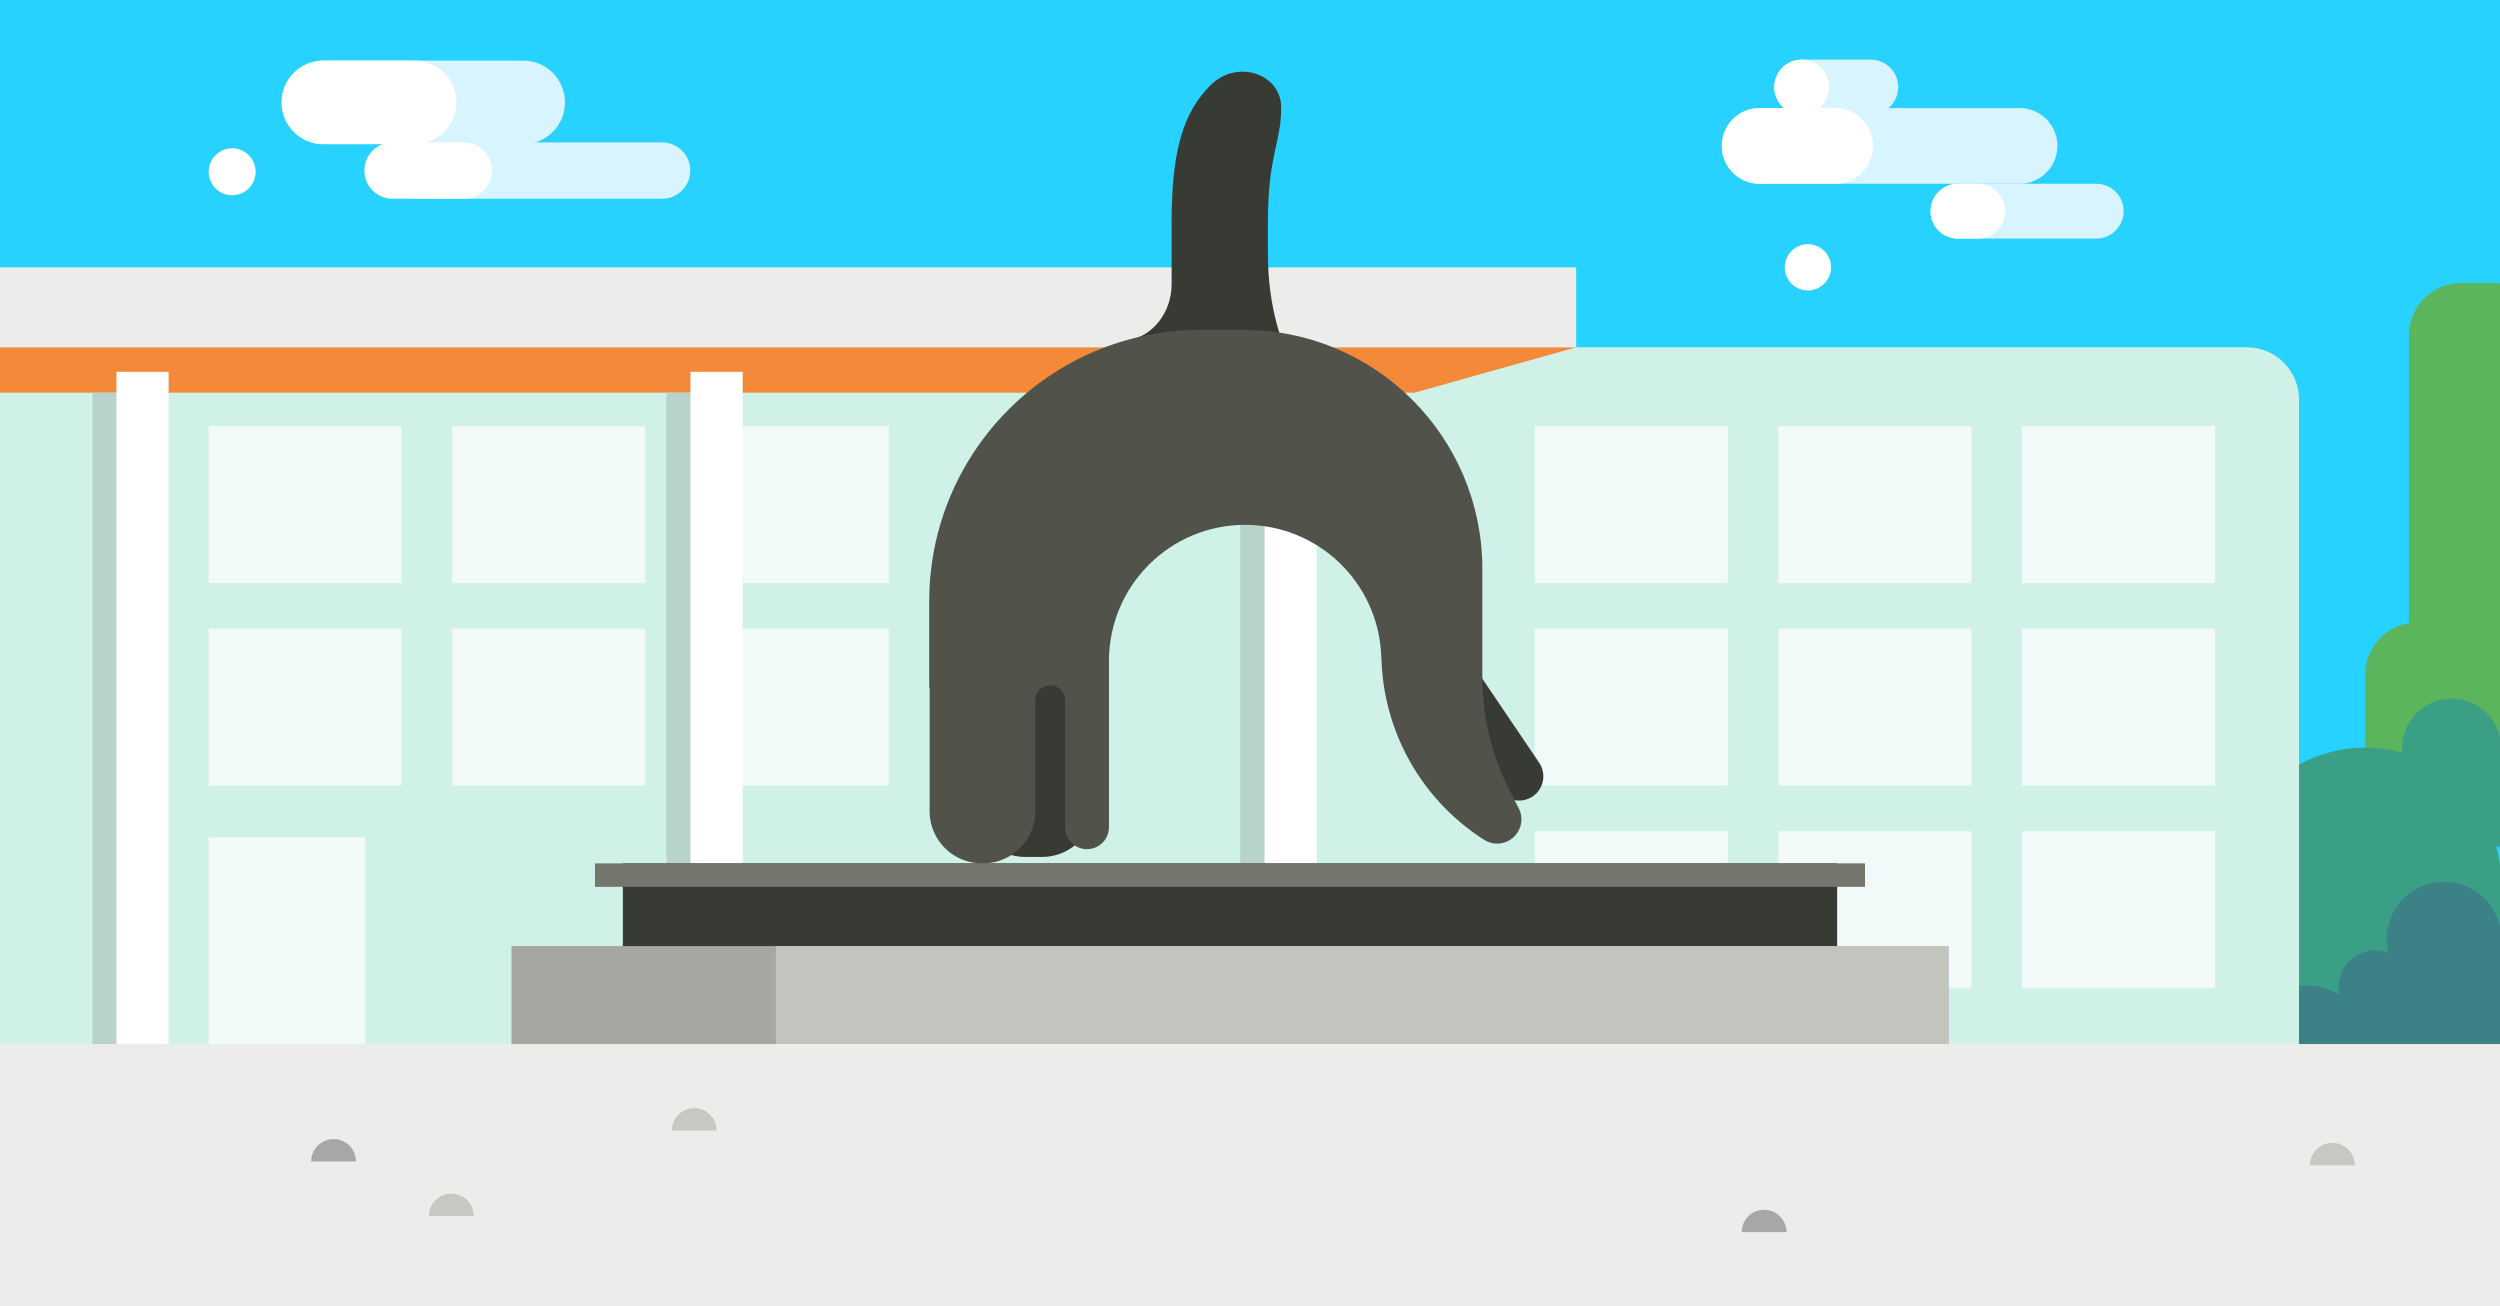
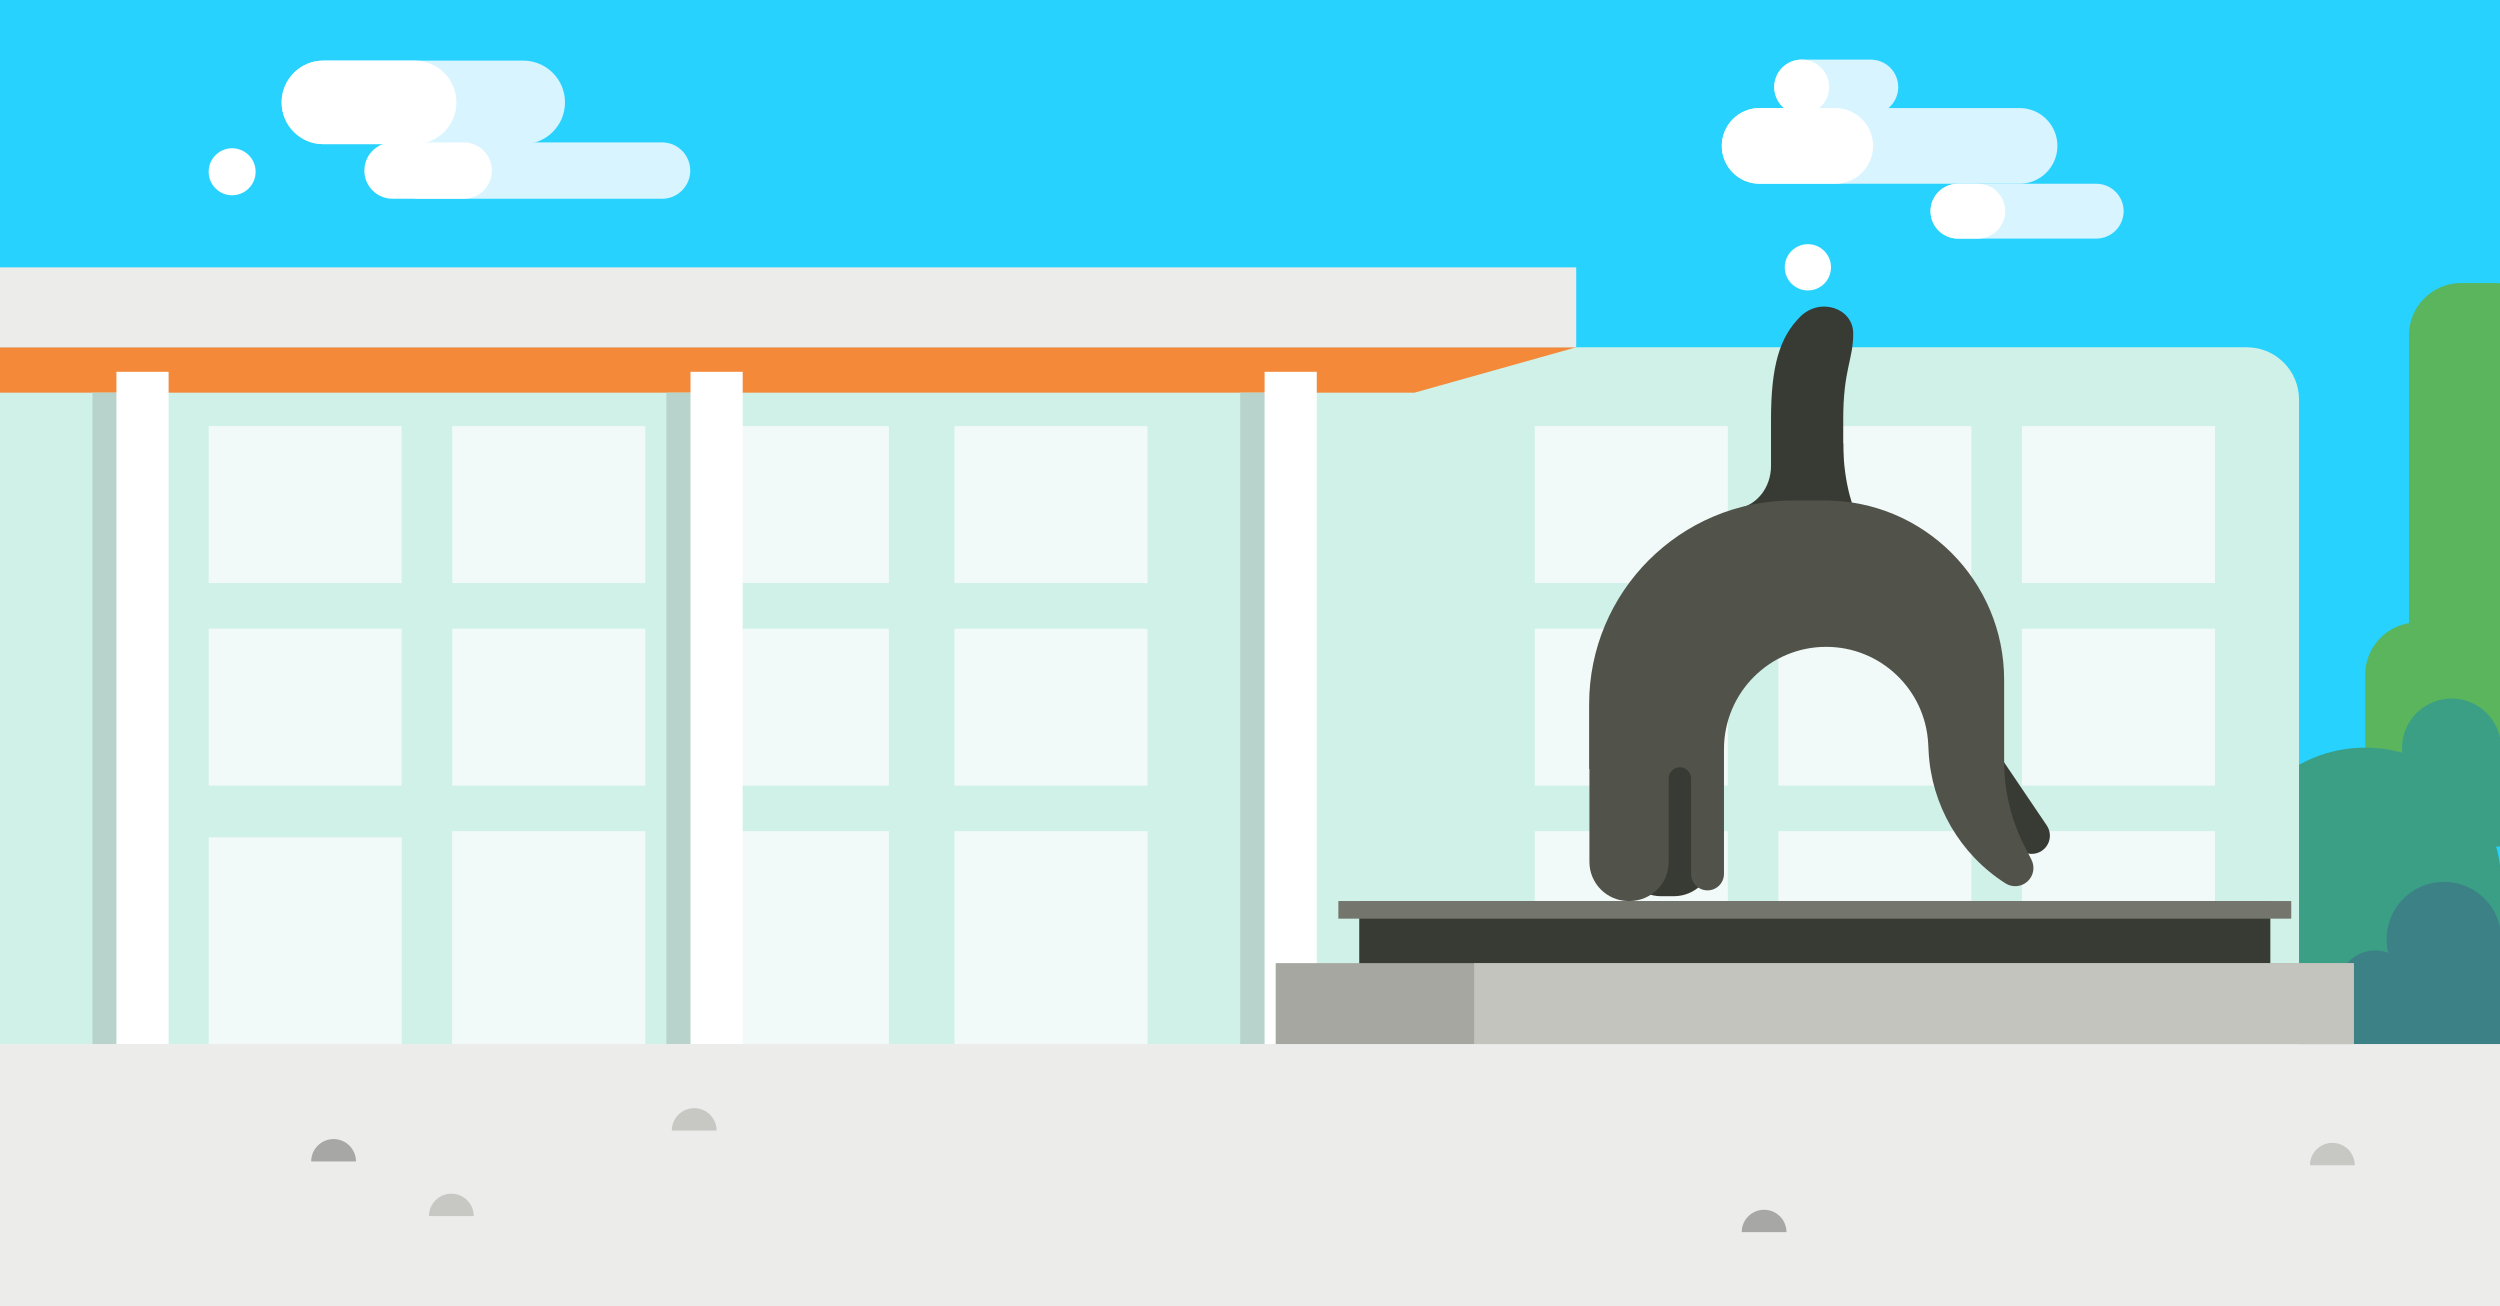
<svg xmlns="http://www.w3.org/2000/svg" width="1440px" height="752px" viewBox="0 0 1440 752" version="1.1">
  <defs />
  <g id="Page-1" stroke="none" stroke-width="1" fill="none" fill-rule="evenodd">
    <g id="aquarium">
      <g id="Imported-Layers" transform="translate(-3, -2)">
        <path d="M0.674,0.749 L1443.759,0.749 L1443.759,666.737 L0.674,666.737 L0.674,0.749 Z" id="Fill-1" fill="#28D2FF" />
        <path d="M1096.38,52.152 C1096.38,60.88 1089.307,67.957 1080.583,67.957 L1040.761,67.957 C1032.037,67.957 1024.964,60.88 1024.964,52.152 C1024.964,43.423 1032.037,36.346 1040.761,36.346 L1080.583,36.346 C1089.307,36.346 1096.38,43.423 1096.38,52.152" id="Fill-2" fill="#D7F4FF" />
        <path d="M1188.068,86.041 C1188.068,98.084 1178.31,107.847 1166.274,107.847 L1016.537,107.847 C1004.5,107.847 994.743,98.084 994.743,86.041 C994.743,73.997 1004.5,64.233 1016.537,64.233 L1166.274,64.233 C1178.31,64.233 1188.068,73.997 1188.068,86.041" id="Fill-3" fill="#D7F4FF" />
        <path d="M1081.919,86.041 C1081.919,98.084 1072.161,107.847 1060.124,107.847 L1016.537,107.847 C1004.5,107.847 994.743,98.084 994.743,86.041 C994.743,73.997 1004.5,64.233 1016.537,64.233 L1060.124,64.233 C1072.161,64.233 1081.919,73.997 1081.919,86.041" id="Fill-4" fill="#FFFFFF" />
        <path d="M1056.557,52.152 C1056.557,60.881 1049.485,67.957 1040.761,67.957 C1032.037,67.957 1024.964,60.881 1024.964,52.152 C1024.964,43.422 1032.037,36.346 1040.761,36.346 C1049.485,36.346 1056.557,43.422 1056.557,52.152" id="Fill-5" fill="#FFFFFF" />
        <path d="M1226.211,123.639 C1226.211,132.361 1219.144,139.43 1210.428,139.43 L1130.768,139.43 C1122.052,139.43 1114.985,132.361 1114.985,123.639 C1114.985,114.916 1122.052,107.847 1130.768,107.847 L1210.428,107.847 C1219.144,107.847 1226.211,114.916 1226.211,123.639" id="Fill-6" fill="#D7F4FF" />
        <path d="M1114.985,123.639 C1114.985,114.916 1122.052,107.847 1130.768,107.847 L1142.223,107.847 C1150.939,107.847 1158.006,114.916 1158.006,123.639 C1158.006,132.361 1150.939,139.43 1142.223,139.43 L1130.768,139.43 C1122.052,139.43 1114.985,132.361 1114.985,123.639" id="Fill-7" fill="#FFFFFF" />
        <path d="M1057.659,155.974 C1057.659,148.615 1051.697,142.649 1044.342,142.649 C1036.986,142.649 1031.024,148.615 1031.024,155.974 C1031.024,163.333 1036.986,169.299 1044.342,169.299 C1051.697,169.299 1057.659,163.333 1057.659,155.974" id="Fill-8" fill="#FFFFFF" />
        <path d="M1443.759,165.275 C1442.515,165.118 1441.249,165.028 1439.963,165.028 L1420.625,165.028 C1404.022,165.028 1390.563,178.495 1390.563,195.108 L1390.563,438.738 C1390.563,455.351 1404.022,468.818 1420.625,468.818 L1439.963,468.818 C1441.249,468.818 1442.515,468.728 1443.759,468.571 L1443.759,165.275" id="Fill-9" fill="#5AB55C" />
        <path d="M1430.626,390.616 C1430.626,374.004 1417.168,360.536 1400.564,360.536 L1395.416,360.536 C1378.813,360.536 1365.354,374.004 1365.354,390.616 L1365.354,429.699 C1365.354,446.312 1378.813,459.779 1395.416,459.779 L1400.564,459.779 C1417.168,459.779 1430.626,446.312 1430.626,429.699 L1430.626,390.616" id="Fill-10" fill="#5AB55C" />
        <path d="M1184.134,601.571 C1184.134,576.98 1164.211,557.047 1139.636,557.047 C1115.059,557.047 1095.135,576.98 1095.135,601.571 C1095.135,626.162 1115.059,646.097 1139.636,646.097 C1164.211,646.097 1184.134,626.162 1184.134,601.571" id="Fill-11" fill="#3B9F86" />
        <path d="M1113.632,626.605 C1113.632,609.637 1099.884,595.881 1082.924,595.881 C1065.964,595.881 1052.216,609.637 1052.216,626.605 C1052.216,643.575 1065.964,657.33 1082.924,657.33 C1099.884,657.33 1113.632,643.575 1113.632,626.605" id="Fill-12" fill="#3B9F86" />
        <path d="M1232.387,551.364 C1232.387,528.682 1214.012,510.297 1191.343,510.297 C1168.674,510.297 1150.299,528.682 1150.299,551.364 C1150.299,574.044 1168.674,592.43 1191.343,592.43 C1214.012,592.43 1232.387,574.044 1232.387,551.364" id="Fill-13" fill="#3B9F86" />
        <path d="M1304.189,552.17 C1304.189,529.489 1285.814,511.102 1263.145,511.102 C1240.475,511.102 1222.101,529.489 1222.101,552.17 C1222.101,574.851 1240.475,593.236 1263.145,593.236 C1285.814,593.236 1304.189,574.851 1304.189,552.17" id="Fill-14" fill="#3B9F86" />
        <path d="M1443.754,511.103 C1443.754,467.77 1408.649,432.642 1365.339,432.642 C1322.028,432.642 1286.922,467.77 1286.922,511.103 C1286.922,554.436 1322.028,589.562 1365.339,589.562 C1408.649,589.562 1443.754,554.436 1443.754,511.103" id="Fill-15" fill="#3B9F86" />
        <path d="M1173.111,545.993 L1443.754,545.993 L1443.754,646.754 L1173.111,646.754 L1173.111,545.993 Z" id="Fill-16" fill="#3B9F86" />
        <path d="M1085.934,607.653 L1443.754,607.653 L1443.754,667.511 L1085.934,667.511 L1085.934,607.653 Z" id="Fill-17" fill="#3B9F86" />
        <path d="M1325.33,646.339 C1325.33,630.8 1312.741,618.204 1297.212,618.204 C1281.683,618.204 1269.093,630.8 1269.093,646.339 C1269.093,661.878 1281.683,674.475 1297.212,674.475 C1312.741,674.475 1325.33,661.878 1325.33,646.339" id="Fill-18" fill="#3B8186" />
        <path d="M1367.358,511.103 L1443.754,511.103 L1443.754,605.573 L1367.358,605.573 L1367.358,511.103 Z" id="Fill-19" fill="#3B9F86" />
        <path d="M1368.169,606.151 C1368.169,585.978 1351.825,569.625 1331.667,569.625 C1311.506,569.625 1295.162,585.978 1295.162,606.151 C1295.162,626.322 1311.506,642.675 1331.667,642.675 C1351.825,642.675 1368.169,626.322 1368.169,606.151" id="Fill-20" fill="#3B8186" />
        <path d="M1383.548,538.711 L1443.754,538.711 L1443.754,663.49 L1383.548,663.49 L1383.548,538.711 Z" id="Fill-21" fill="#3B8186" />
        <path d="M1377.666,543.007 C1377.666,524.747 1392.461,509.945 1410.71,509.945 C1428.96,509.945 1443.754,524.747 1443.754,543.007 C1443.754,561.268 1428.96,576.071 1410.71,576.071 C1392.461,576.071 1377.666,561.268 1377.666,543.007" id="Fill-22" fill="#3B8186" />
        <path d="M1392.123,570.483 C1392.123,558.853 1382.702,549.427 1371.08,549.427 C1359.458,549.427 1350.036,558.853 1350.036,570.483 C1350.036,582.11 1359.458,591.539 1371.08,591.539 C1382.702,591.539 1392.123,582.11 1392.123,570.483" id="Fill-23" fill="#3B8186" />
        <path d="M1320.417,585.353 L1410.71,585.353 L1410.71,646.754 L1320.417,646.754 L1320.417,585.353 Z" id="Fill-24" fill="#3B8186" />
        <path d="M1412.609,624.5 L1443.673,624.5 L1443.673,652.768 L1412.609,652.768 L1412.609,624.5 Z" id="Fill-25" fill="#A9D163" />
        <path d="M1443.673,624.065 C1443.673,632.649 1436.719,639.606 1428.141,639.606 C1419.562,639.606 1412.609,632.649 1412.609,624.065 C1412.609,615.482 1419.562,608.524 1428.141,608.524 C1436.719,608.524 1443.673,615.482 1443.673,624.065" id="Fill-26" fill="#A9D163" />
        <path d="M1364.509,634.808 C1364.509,620.41 1376.173,608.739 1390.563,608.739 C1404.952,608.739 1416.617,620.41 1416.617,634.808 C1416.617,649.205 1404.952,660.877 1390.563,660.877 C1376.173,660.877 1364.509,649.205 1364.509,634.808" id="Fill-27" fill="#A9D163" />
        <path d="M1443.673,432.948 C1443.673,417.165 1430.887,404.372 1415.114,404.372 C1399.341,404.372 1386.555,417.165 1386.555,432.948 C1386.555,448.73 1399.341,461.524 1415.114,461.524 C1430.887,461.524 1443.673,448.73 1443.673,432.948" id="Fill-28" fill="#3B9F86" />
        <path d="M1405.556,432.948 L1443.673,432.948 L1443.673,489.618 L1405.556,489.618 L1405.556,432.948 Z" id="Fill-29" fill="#3B9F86" />
        <path d="M1327.236,622.967 C1327.236,639.58 1313.776,653.047 1297.174,653.047 L30.738,653.047 C14.135,653.047 0.675,639.58 0.675,622.967 L0.675,202.038 L1297.174,202.038 C1313.776,202.038 1327.236,215.506 1327.236,232.118 L1327.236,622.967" id="Fill-30" fill="#CFF1E8" />
        <path d="M123.179,247.448 L234.358,247.448 L234.358,337.838 L123.179,337.838 L123.179,247.448 Z" id="Fill-31" fill="#F2FAF9" />
        <path d="M263.49,247.448 L374.669,247.448 L374.669,337.838 L263.49,337.838 L263.49,247.448 Z" id="Fill-32" fill="#F2FAF9" />
        <path d="M403.803,247.448 L514.982,247.448 L514.982,337.838 L403.803,337.838 L403.803,247.448 Z" id="Fill-33" fill="#F2FAF9" />
        <path d="M123.179,364.102 L234.358,364.102 L234.358,454.491 L123.179,454.491 L123.179,364.102 Z" id="Fill-34" fill="#F2FAF9" />
        <path d="M263.49,364.102 L374.669,364.102 L374.669,454.491 L263.49,454.491 L263.49,364.102 Z" id="Fill-35" fill="#F2FAF9" />
        <path d="M403.803,364.102 L514.982,364.102 L514.982,454.491 L403.803,454.491 L403.803,364.102 Z" id="Fill-36" fill="#F2FAF9" />
-         <path d="M123.179,484.283 L213.375,484.283 L213.375,610.414 L123.179,610.414 L123.179,484.283 Z" id="Fill-37" fill="#F2FAF9" />
+         <path d="M552.777,247.448 L663.956,247.448 L663.956,337.838 L552.777,337.838 L552.777,247.448 Z" id="Fill-33-Copy" fill="#F2FAF9" />
+         <path d="M552.777,364.102 L663.956,364.102 L663.956,454.491 L552.777,454.491 L552.777,364.102 Z" id="Fill-36-Copy" fill="#F2FAF9" />
+         <path d="M123.179,484.283 L234.404,484.283 L234.404,610.414 L123.179,610.414 L123.179,484.283 Z" id="Fill-37" fill="#F2FAF9" />
+         <path d="M263.444,480.755 L374.669,480.755 L374.669,606.886 L263.444,606.886 L263.444,480.755 Z" id="Fill-37-Copy-2" fill="#F2FAF9" />
+         <path d="M424.786,480.755 L514.982,480.755 L514.982,606.886 L424.786,606.886 L424.786,480.755 Z" id="Fill-37-Copy" fill="#F2FAF9" />
+         <path d="M552.777,480.755 L664.002,480.755 L664.002,606.886 L552.777,606.886 L552.777,480.755 Z" id="Fill-37-Copy-3" fill="#F2FAF9" />
        <path d="M1167.646,247.448 L1278.826,247.448 L1278.826,337.838 L1167.646,337.838 L1167.646,247.448 Z" id="Fill-38" fill="#F2FAF9" />
        <path d="M1167.646,364.103 L1278.826,364.103 L1278.826,454.491 L1167.646,454.491 L1167.646,364.103 Z" id="Fill-39" fill="#F2FAF9" />
        <path d="M1167.646,480.755 L1278.826,480.755 L1278.826,571.144 L1167.646,571.144 L1167.646,480.755 Z" id="Fill-40" fill="#F2FAF9" />
        <path d="M1027.333,247.448 L1138.513,247.448 L1138.513,337.838 L1027.333,337.838 L1027.333,247.448 Z" id="Fill-41" fill="#F2FAF9" />
        <path d="M1027.333,364.103 L1138.513,364.103 L1138.513,454.491 L1027.333,454.491 L1027.333,364.103 Z" id="Fill-42" fill="#F2FAF9" />
        <path d="M1027.333,480.755 L1138.513,480.755 L1138.513,571.144 L1027.333,571.144 L1027.333,480.755 Z" id="Fill-43" fill="#F2FAF9" />
        <path d="M887.021,247.448 L998.201,247.448 L998.201,337.838 L887.021,337.838 L887.021,247.448 Z" id="Fill-44" fill="#F2FAF9" />
        <path d="M887.021,364.103 L998.201,364.103 L998.201,454.491 L887.021,454.491 L887.021,364.103 Z" id="Fill-45" fill="#F2FAF9" />
        <path d="M887.021,480.755 L998.201,480.755 L998.201,571.144 L887.021,571.144 L887.021,480.755 Z" id="Fill-46" fill="#F2FAF9" />
        <path d="M0.674,228.192 L817.703,228.192 L910.892,202.038 L0.674,202.038 L0.674,228.192" id="Fill-47" fill="#F48939" />
        <path d="M56.274,228.192 L86.324,228.192 L86.324,626.606 L56.274,626.606 L56.274,228.192 Z" id="Fill-48" fill="#B7D3CB" />
-         <path d="M416.875,228.192 L386.825,228.192 L386.825,601.123 L416.875,601.123 L416.875,454.491 L403.803,454.491 L403.803,364.102 L416.875,364.102 L416.875,337.838 L403.803,337.838 L403.803,247.448 L416.875,247.448 L416.875,228.192" id="Fill-49" fill="#B7D3CB" />
+         <path d="M416.875,228.192 L386.825,228.192 L386.825,603.368 L416.875,603.368 L416.875,455.853 L403.803,455.853 L403.803,364.92 L416.875,364.92 L416.875,338.498 L403.803,338.498 L403.803,247.564 L416.875,247.564 L416.875,228.192" id="Fill-49" fill="#B7D3CB" />
        <path d="M403.803,247.448 L416.875,247.448 L416.875,337.838 L403.803,337.838 L403.803,247.448 Z" id="Fill-50" fill="#D4DBD9" />
        <path d="M403.803,364.102 L416.875,364.102 L416.875,454.491 L403.803,454.491 L403.803,364.102 Z" id="Fill-51" fill="#D4DBD9" />
-         <path d="M717.375,228.192 L747.426,228.192 L747.426,601.123 L717.375,601.123 L717.375,228.192 Z" id="Fill-52" fill="#B7D3CB" />
+         <path d="M717.375,228.192 L747.426,228.192 L747.426,603.368 L717.375,603.368 L717.375,228.192 Z" id="Fill-52" fill="#B7D3CB" />
        <path d="M70.058,216.162 L100.119,216.162 L100.119,626.606 L70.058,626.606 L70.058,216.162 Z" id="Fill-53" fill="#FFFFFF" />
-         <path d="M400.729,216.162 L430.79,216.162 L430.79,600.354 L400.729,600.354 L400.729,216.162 Z" id="Fill-54" fill="#FFFFFF" />
-         <path d="M731.399,216.162 L761.46,216.162 L761.46,600.354 L731.399,600.354 L731.399,216.162 Z" id="Fill-55" fill="#FFFFFF" />
+         <path d="M400.729,216.162 L430.79,216.162 L430.79,603.368 L400.729,603.368 L400.729,216.162 Z" id="Fill-54" fill="#FFFFFF" />
+         <path d="M731.399,216.162 L761.46,216.162 L761.46,603.368 L731.399,603.368 L731.399,216.162 Z" id="Fill-55" fill="#FFFFFF" />
        <path d="M0.674,156.005 L910.892,156.005 L910.892,202.038 L0.674,202.038 L0.674,156.005 Z" id="Fill-56" fill="#ECECEB" />
-         <path d="M361.76,499.3 L1061.197,499.3 L1061.197,608.757 L361.76,608.757 L361.76,499.3 Z" id="Fill-57" fill="#383B33" />
-         <path d="M345.718,499.3 L1077.238,499.3 L1077.238,512.82 L345.718,512.82 L345.718,499.3 Z" id="Fill-58" fill="#74766E" />
-         <path d="M297.618,546.933 L1125.338,546.933 L1125.338,608.757 L297.618,608.757 L297.618,546.933 Z" id="Fill-59" fill="#A6A7A1" />
-         <path d="M449.935,546.933 L1125.338,546.933 L1125.338,608.757 L449.935,608.757 L449.935,546.933 Z" id="Fill-60" fill="#C3C4BE" />
        <path d="M0.674,603.368 L1443.759,603.368 L1443.759,754.747 L0.674,754.747 L0.674,603.368 Z" id="Fill-61" fill="#ECECEB" />
        <path d="M1006.221,711.727 C1006.221,704.6 1011.995,698.824 1019.117,698.824 C1026.239,698.824 1032.013,704.6 1032.013,711.727" id="Fill-62" fill="#A7A7A5" />
        <path d="M1333.549,673.189 C1333.549,666.063 1339.323,660.286 1346.445,660.286 C1353.567,660.286 1359.341,666.063 1359.341,673.189" id="Fill-63" fill="#C7C7C4" />
        <path d="M389.966,653.207 C389.966,646.08 395.74,640.303 402.862,640.303 C409.985,640.303 415.759,646.08 415.759,653.207" id="Fill-64" fill="#C7C7C4" />
        <path d="M182.248,670.998 C182.248,663.872 188.022,658.095 195.143,658.095 C202.266,658.095 208.039,663.872 208.039,670.998" id="Fill-65" fill="#A7A7A5" />
        <path d="M250.082,702.467 C250.082,695.34 255.855,689.563 262.977,689.563 C270.099,689.563 275.873,695.34 275.873,702.467" id="Fill-66" fill="#C7C7C4" />
-         <path d="M563.474,465.528 C563.474,482.14 576.933,495.608 593.536,495.608 L603.205,495.608 C619.809,495.608 633.268,482.14 633.268,465.528 L633.268,406.661 C633.268,390.049 619.809,376.582 603.205,376.582 L593.536,376.582 C576.933,376.582 563.474,390.049 563.474,406.661 L563.474,465.528" id="Fill-67" fill="#383B33" />
-         <path d="M733.3,147.895 C733.3,181.484 742.979,202.038 742.979,202.038 L711.417,202.038 L733.3,147.895" id="Fill-68" fill="#383B33" />
-         <path d="M835.292,447.265 L872.846,462.154 C878.546,464.413 885.051,462.692 888.889,457.908 C892.727,453.126 893.001,446.399 889.565,441.319 L848.82,381.094 L835.292,447.265" id="Fill-69" fill="#383B33" />
-         <path d="M740.973,63.943 C740.973,84.388 733.3,91.292 733.3,129.918 L733.3,210.662 L652.254,198.151 L652.276,198.149 C666.983,195.873 677.861,181.993 677.861,165.564 L677.861,129.918 C677.861,88.37 684.654,66.864 700.055,51.287 C715.455,35.71 740.973,44.473 740.973,63.943" id="Fill-70" fill="#383B33" />
-         <path d="M857.849,485.731 C863.174,489.123 870.111,488.522 874.772,484.266 C879.435,480.009 880.668,473.152 877.778,467.539 L872.675,457.623 C862.262,437.387 856.829,414.952 856.829,392.19 L856.829,329.677 C856.829,253.663 795.244,192.043 719.273,192.043 L694.525,192.043 C608.206,192.043 538.23,262.058 538.23,348.427 L538.23,397.953 L538.456,397.95 L538.456,469.22 C538.456,485.833 551.916,499.3 568.518,499.3 L569.251,499.3 C585.854,499.3 599.313,485.833 599.313,469.22 L599.313,405.298 C599.313,400.607 603.068,396.781 607.755,396.696 C610.062,396.655 612.289,397.542 613.934,399.16 C615.582,400.778 616.509,402.989 616.509,405.298 L616.509,478.49 C616.509,485.466 622.16,491.121 629.133,491.121 C636.104,491.121 641.756,485.466 641.756,478.49 L641.756,382.799 C641.756,339.45 676.877,304.309 720.201,304.309 C761.957,304.309 796.395,337.037 798.543,378.761 L798.833,384.395 C800.961,425.738 822.951,463.496 857.849,485.731" id="Fill-71" fill="#51534B" />
+         <g id="Group" transform="translate(737.3411, 178.3683)">
+           <path d="M48.589,342.628 L573.378,342.628 L573.378,424.817 L48.589,424.817 L48.589,342.628 Z" id="Fill-57" fill="#383B33" />
+           <path d="M36.553,342.628 L585.414,342.628 L585.414,352.78 L36.553,352.78 L36.553,342.628 Z" id="Fill-58" fill="#74766E" />
+           <path d="M0.464,378.395 L621.503,378.395 L621.503,425 L0.464,425 L0.464,378.395 Z" id="Fill-59" fill="#A6A7A1" />
+           <path d="M114.747,378.395 L621.503,378.395 L621.503,425 L114.747,425 L114.747,378.395 Z" id="Fill-60" fill="#C3C4BE" />
+           <path d="M199.936,317.269 C199.936,329.743 210.034,339.856 222.492,339.856 L229.746,339.856 C242.204,339.856 252.302,329.743 252.302,317.269 L252.302,273.067 C252.302,260.594 242.204,250.481 229.746,250.481 L222.492,250.481 C210.034,250.481 199.936,260.594 199.936,273.067 L199.936,317.269" id="Fill-67" fill="#383B33" />
+           <path d="M403.882,303.556 L432.058,314.736 C436.335,316.432 441.215,315.14 444.095,311.548 C446.975,307.957 447.181,302.905 444.603,299.091 L414.032,253.869 L403.882,303.556" id="Fill-69" fill="#383B33" />
+           <path d="M327.357,78.764 C327.357,103.985 334.618,119.419 334.618,119.419 L310.938,119.419 L327.357,78.764" id="Fill-68" fill="#383B33" />
+           <path d="M333.114,15.726 C333.114,31.077 327.357,36.262 327.357,65.265 L327.357,125.895 L266.548,116.5 L266.564,116.499 C277.599,114.79 285.761,104.368 285.761,92.031 L285.761,65.265 C285.761,34.068 290.858,17.919 302.413,6.222 C313.968,-5.474 333.114,1.106 333.114,15.726" id="Fill-70" fill="#383B33" />
+           <path d="M420.806,332.439 C424.801,334.986 430.006,334.535 433.504,331.339 C437.002,328.142 437.927,322.994 435.758,318.779 L431.93,311.334 C424.117,296.138 420.041,279.293 420.041,262.201 L420.041,215.261 C420.041,158.183 373.833,111.914 316.832,111.914 L298.264,111.914 C233.498,111.914 180.995,164.487 180.995,229.34 L180.995,266.528 L181.165,266.526 L181.165,320.041 C181.165,332.516 191.264,342.628 203.72,342.628 L204.27,342.628 C216.728,342.628 226.826,332.516 226.826,320.041 L226.826,272.043 C226.826,268.521 229.643,265.648 233.16,265.584 C234.891,265.553 236.562,266.22 237.796,267.435 C239.033,268.649 239.728,270.309 239.728,272.043 L239.728,327.002 C239.728,332.24 243.968,336.487 249.2,336.487 C254.43,336.487 258.671,332.24 258.671,327.002 L258.671,255.149 C258.671,222.6 285.022,196.213 317.529,196.213 C348.858,196.213 374.697,220.787 376.309,252.118 L376.526,256.348 C378.123,287.391 394.622,315.743 420.806,332.439" id="Fill-71" fill="#51534B" />
+         </g>
        <path d="M328.438,60.976 C328.438,74.266 317.672,85.038 304.389,85.038 L189.262,85.038 C175.981,85.038 165.214,74.266 165.214,60.976 C165.214,47.687 175.981,36.914 189.262,36.914 L304.389,36.914 C317.672,36.914 328.438,47.687 328.438,60.976" id="Fill-72" fill="#D7F4FF" />
        <path d="M400.59,100.256 C400.59,109.213 393.333,116.476 384.379,116.476 L244.516,116.476 C235.562,116.476 228.304,109.213 228.304,100.256 C228.304,91.297 235.563,84.036 244.516,84.036 L384.379,84.036 C393.333,84.036 400.59,91.297 400.59,100.256" id="Fill-73" fill="#D7F4FF" />
        <path d="M286.353,100.256 C286.353,109.214 279.095,116.476 270.141,116.476 L229.078,116.476 C220.124,116.476 212.866,109.213 212.866,100.256 C212.866,91.297 220.124,84.036 229.078,84.036 L270.141,84.036 C279.095,84.036 286.353,91.298 286.353,100.256" id="Fill-74" fill="#FFFFFF" />
        <path d="M265.916,60.976 C265.916,74.266 255.149,85.038 241.867,85.038 L189.262,85.038 C175.981,85.038 165.214,74.266 165.214,60.976 C165.214,47.687 175.981,36.914 189.262,36.914 L241.867,36.914 C255.149,36.914 265.916,47.687 265.916,60.976" id="Fill-75" fill="#FFFFFF" />
        <path d="M150.235,100.936 C150.235,93.461 144.179,87.401 136.707,87.401 C129.235,87.401 123.179,93.461 123.179,100.936 C123.179,108.412 129.235,114.472 136.707,114.472 C144.179,114.472 150.235,108.412 150.235,100.936" id="Fill-76" fill="#FFFFFF" />
      </g>
    </g>
  </g>
</svg>
